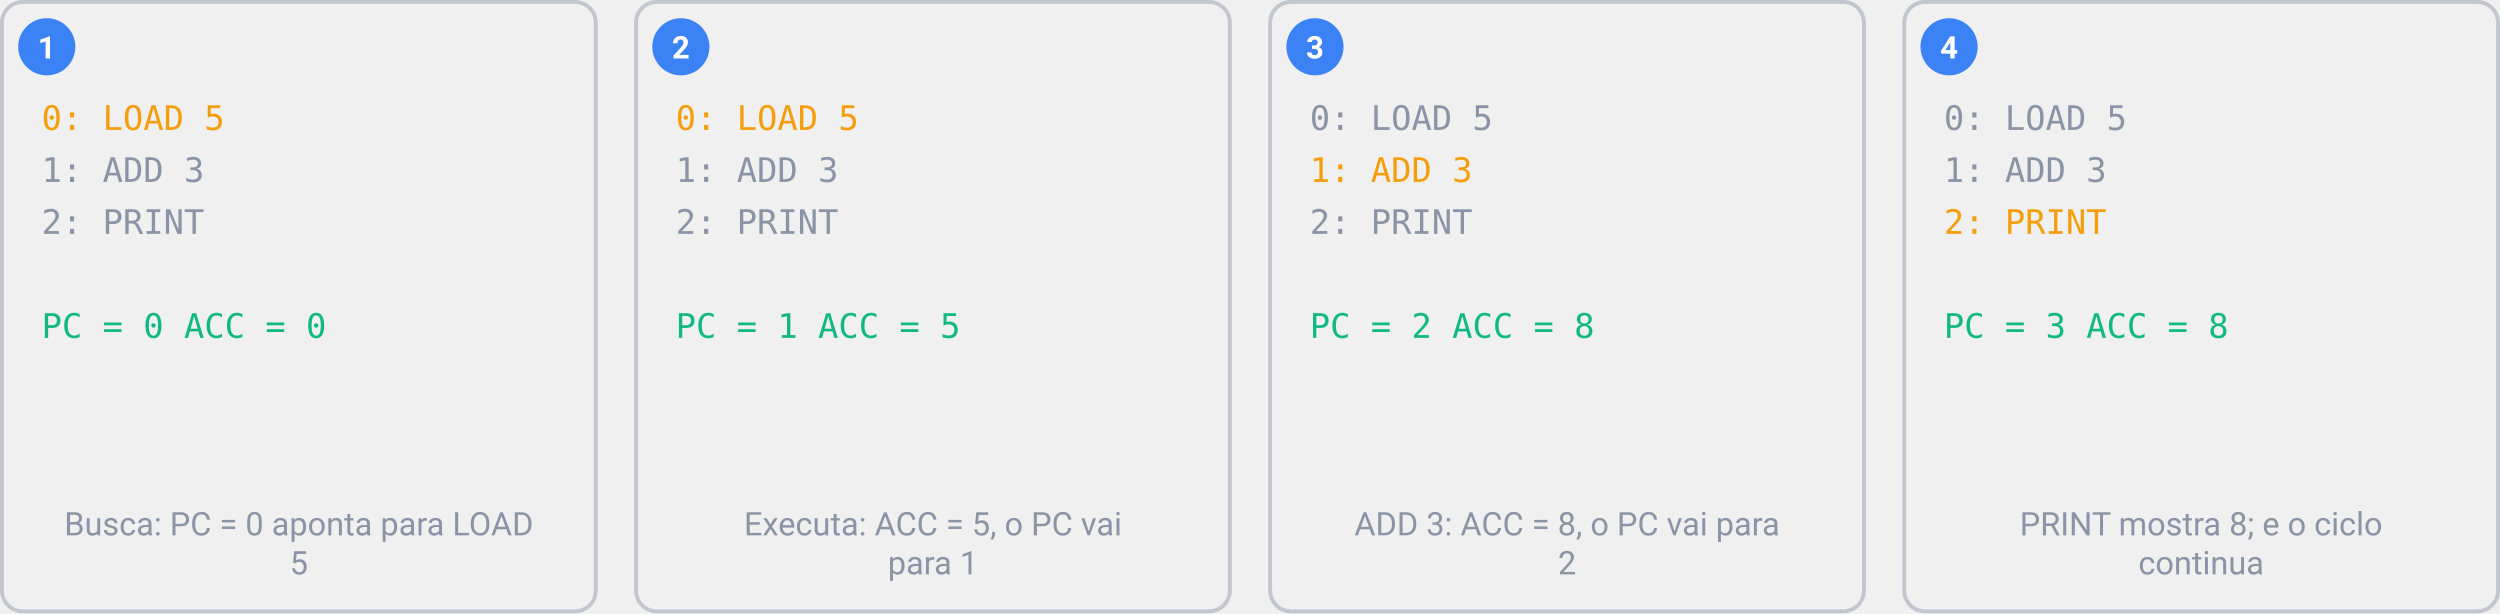
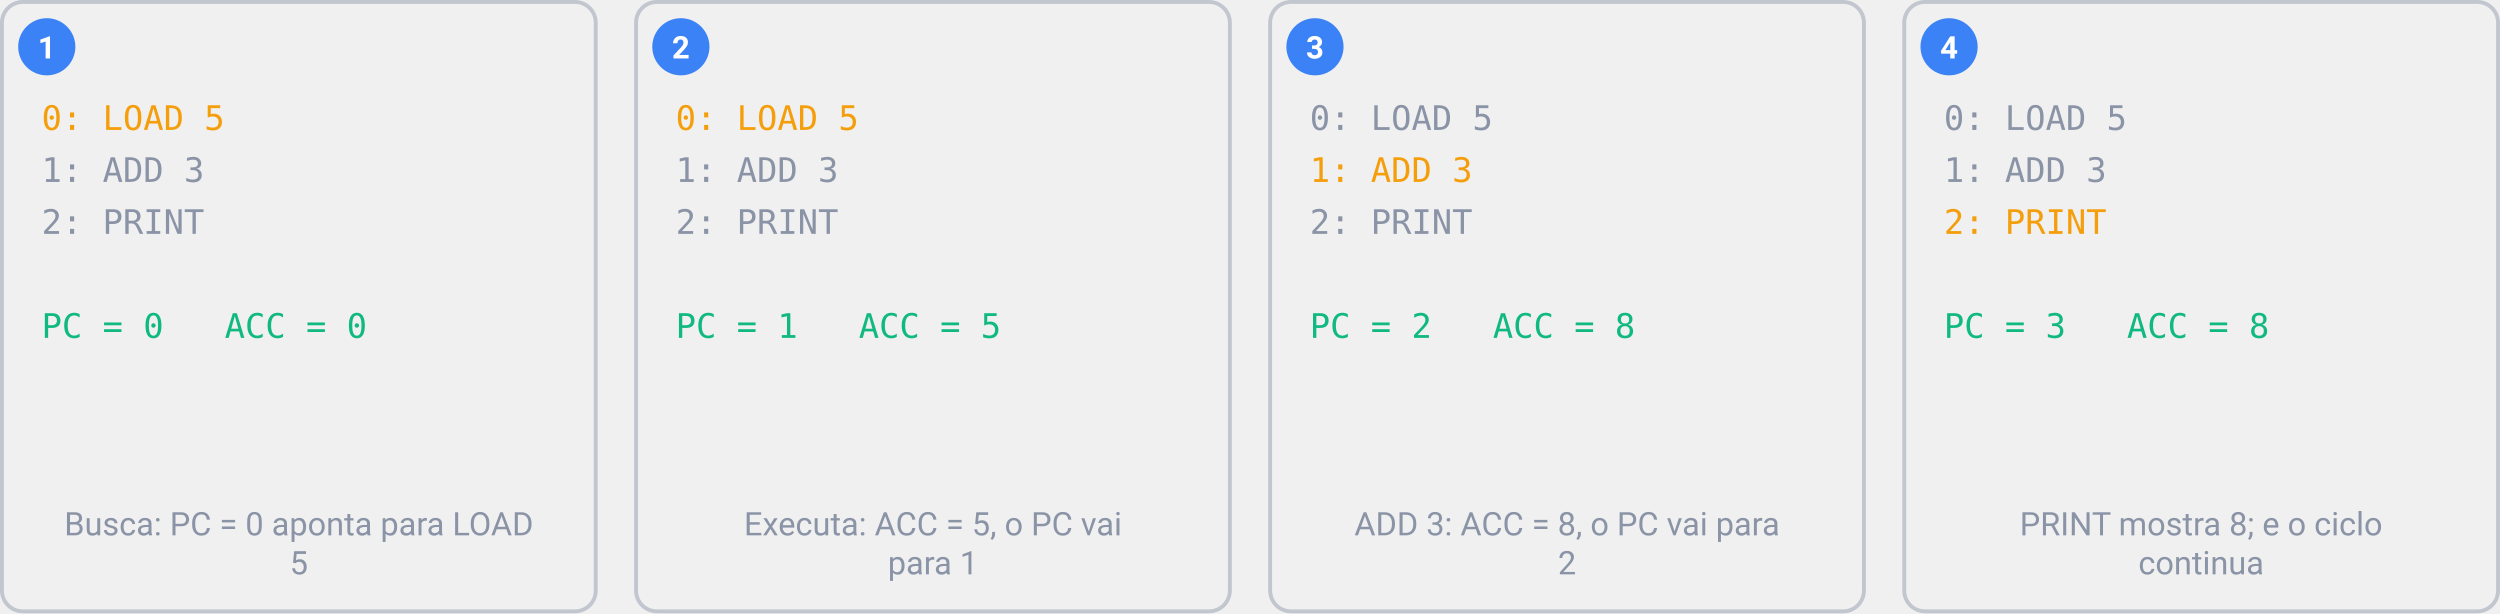
<svg xmlns="http://www.w3.org/2000/svg" viewBox="0 0 962 236" role="img" aria-label="Um programa de três instruções rodado passo a passo: o contador de programa avança e o acumulador vai de 0 a 5 e a 8">
  <g transform="translate(0 0)">
    <rect x="0.75" y="0.75" width="228.5" height="234.5" rx="8" fill="none" stroke="#8a94a6" stroke-opacity="0.45" stroke-width="1.5" />
    <circle cx="18" cy="18" r="11" fill="#3b82f6" />
    <text x="18" y="22.5" fill="#ffffff" font-size="12" font-weight="700" text-anchor="middle" font-family="-apple-system, 'Segoe UI', Roboto, sans-serif">1</text>
    <text x="16" y="50" fill="#f59e0b" font-size="13" text-anchor="start" font-family="ui-monospace, Menlo, Consolas, monospace">0: LOAD 5</text>
    <text x="16" y="70" fill="#8a94a6" font-size="13" text-anchor="start" font-family="ui-monospace, Menlo, Consolas, monospace">1: ADD 3</text>
    <text x="16" y="90" fill="#8a94a6" font-size="13" text-anchor="start" font-family="ui-monospace, Menlo, Consolas, monospace">2: PRINT</text>
    <text x="16" y="110" fill="#3b82f6" font-size="13" text-anchor="start" font-family="ui-monospace, Menlo, Consolas, monospace" />
-     <text x="16" y="130" fill="#10b981" font-size="13" text-anchor="start" font-family="ui-monospace, Menlo, Consolas, monospace">PC = 0   ACC = 0</text>
+     <text x="16" y="130" fill="#10b981" font-size="13" text-anchor="start" font-family="ui-monospace, Menlo, Consolas, monospace" xml:space="preserve">PC = 0   ACC = 0</text>
    <text x="115.0" y="206" fill="#8a94a6" font-size="12.5" text-anchor="middle" font-family="-apple-system, 'Segoe UI', Roboto, sans-serif">Busca: PC = 0 aponta para LOAD</text>
    <text x="115.0" y="221" fill="#8a94a6" font-size="12.5" text-anchor="middle" font-family="-apple-system, 'Segoe UI', Roboto, sans-serif">5</text>
  </g>
  <g transform="translate(244 0)">
    <rect x="0.75" y="0.75" width="228.5" height="234.5" rx="8" fill="none" stroke="#8a94a6" stroke-opacity="0.45" stroke-width="1.5" />
    <circle cx="18" cy="18" r="11" fill="#3b82f6" />
    <text x="18" y="22.5" fill="#ffffff" font-size="12" font-weight="700" text-anchor="middle" font-family="-apple-system, 'Segoe UI', Roboto, sans-serif">2</text>
    <text x="16" y="50" fill="#f59e0b" font-size="13" text-anchor="start" font-family="ui-monospace, Menlo, Consolas, monospace">0: LOAD 5</text>
    <text x="16" y="70" fill="#8a94a6" font-size="13" text-anchor="start" font-family="ui-monospace, Menlo, Consolas, monospace">1: ADD 3</text>
    <text x="16" y="90" fill="#8a94a6" font-size="13" text-anchor="start" font-family="ui-monospace, Menlo, Consolas, monospace">2: PRINT</text>
    <text x="16" y="110" fill="#3b82f6" font-size="13" text-anchor="start" font-family="ui-monospace, Menlo, Consolas, monospace" />
-     <text x="16" y="130" fill="#10b981" font-size="13" text-anchor="start" font-family="ui-monospace, Menlo, Consolas, monospace">PC = 1   ACC = 5</text>
+     <text x="16" y="130" fill="#10b981" font-size="13" text-anchor="start" font-family="ui-monospace, Menlo, Consolas, monospace" xml:space="preserve">PC = 1   ACC = 5</text>
    <text x="115.0" y="206" fill="#8a94a6" font-size="12.5" text-anchor="middle" font-family="-apple-system, 'Segoe UI', Roboto, sans-serif">Executa: ACC = 5, o PC vai</text>
    <text x="115.0" y="221" fill="#8a94a6" font-size="12.5" text-anchor="middle" font-family="-apple-system, 'Segoe UI', Roboto, sans-serif">para 1</text>
  </g>
  <g transform="translate(488 0)">
    <rect x="0.75" y="0.75" width="228.5" height="234.5" rx="8" fill="none" stroke="#8a94a6" stroke-opacity="0.45" stroke-width="1.5" />
    <circle cx="18" cy="18" r="11" fill="#3b82f6" />
    <text x="18" y="22.5" fill="#ffffff" font-size="12" font-weight="700" text-anchor="middle" font-family="-apple-system, 'Segoe UI', Roboto, sans-serif">3</text>
    <text x="16" y="50" fill="#8a94a6" font-size="13" text-anchor="start" font-family="ui-monospace, Menlo, Consolas, monospace">0: LOAD 5</text>
    <text x="16" y="70" fill="#f59e0b" font-size="13" text-anchor="start" font-family="ui-monospace, Menlo, Consolas, monospace">1: ADD 3</text>
    <text x="16" y="90" fill="#8a94a6" font-size="13" text-anchor="start" font-family="ui-monospace, Menlo, Consolas, monospace">2: PRINT</text>
    <text x="16" y="110" fill="#3b82f6" font-size="13" text-anchor="start" font-family="ui-monospace, Menlo, Consolas, monospace" />
-     <text x="16" y="130" fill="#10b981" font-size="13" text-anchor="start" font-family="ui-monospace, Menlo, Consolas, monospace">PC = 2   ACC = 8</text>
+     <text x="16" y="130" fill="#10b981" font-size="13" text-anchor="start" font-family="ui-monospace, Menlo, Consolas, monospace" xml:space="preserve">PC = 2   ACC = 8</text>
    <text x="115.0" y="206" fill="#8a94a6" font-size="12.5" text-anchor="middle" font-family="-apple-system, 'Segoe UI', Roboto, sans-serif">ADD 3: ACC = 8, o PC vai para</text>
    <text x="115.0" y="221" fill="#8a94a6" font-size="12.5" text-anchor="middle" font-family="-apple-system, 'Segoe UI', Roboto, sans-serif">2</text>
  </g>
  <g transform="translate(732 0)">
    <rect x="0.75" y="0.75" width="228.5" height="234.5" rx="8" fill="none" stroke="#8a94a6" stroke-opacity="0.45" stroke-width="1.5" />
    <circle cx="18" cy="18" r="11" fill="#3b82f6" />
    <text x="18" y="22.5" fill="#ffffff" font-size="12" font-weight="700" text-anchor="middle" font-family="-apple-system, 'Segoe UI', Roboto, sans-serif">4</text>
    <text x="16" y="50" fill="#8a94a6" font-size="13" text-anchor="start" font-family="ui-monospace, Menlo, Consolas, monospace">0: LOAD 5</text>
    <text x="16" y="70" fill="#8a94a6" font-size="13" text-anchor="start" font-family="ui-monospace, Menlo, Consolas, monospace">1: ADD 3</text>
    <text x="16" y="90" fill="#f59e0b" font-size="13" text-anchor="start" font-family="ui-monospace, Menlo, Consolas, monospace">2: PRINT</text>
    <text x="16" y="110" fill="#3b82f6" font-size="13" text-anchor="start" font-family="ui-monospace, Menlo, Consolas, monospace" />
-     <text x="16" y="130" fill="#10b981" font-size="13" text-anchor="start" font-family="ui-monospace, Menlo, Consolas, monospace">PC = 3   ACC = 8</text>
+     <text x="16" y="130" fill="#10b981" font-size="13" text-anchor="start" font-family="ui-monospace, Menlo, Consolas, monospace" xml:space="preserve">PC = 3   ACC = 8</text>
    <text x="115.0" y="206" fill="#8a94a6" font-size="12.5" text-anchor="middle" font-family="-apple-system, 'Segoe UI', Roboto, sans-serif">PRINT mostra 8; e o ciclo</text>
    <text x="115.0" y="221" fill="#8a94a6" font-size="12.5" text-anchor="middle" font-family="-apple-system, 'Segoe UI', Roboto, sans-serif">continua</text>
  </g>
</svg>
